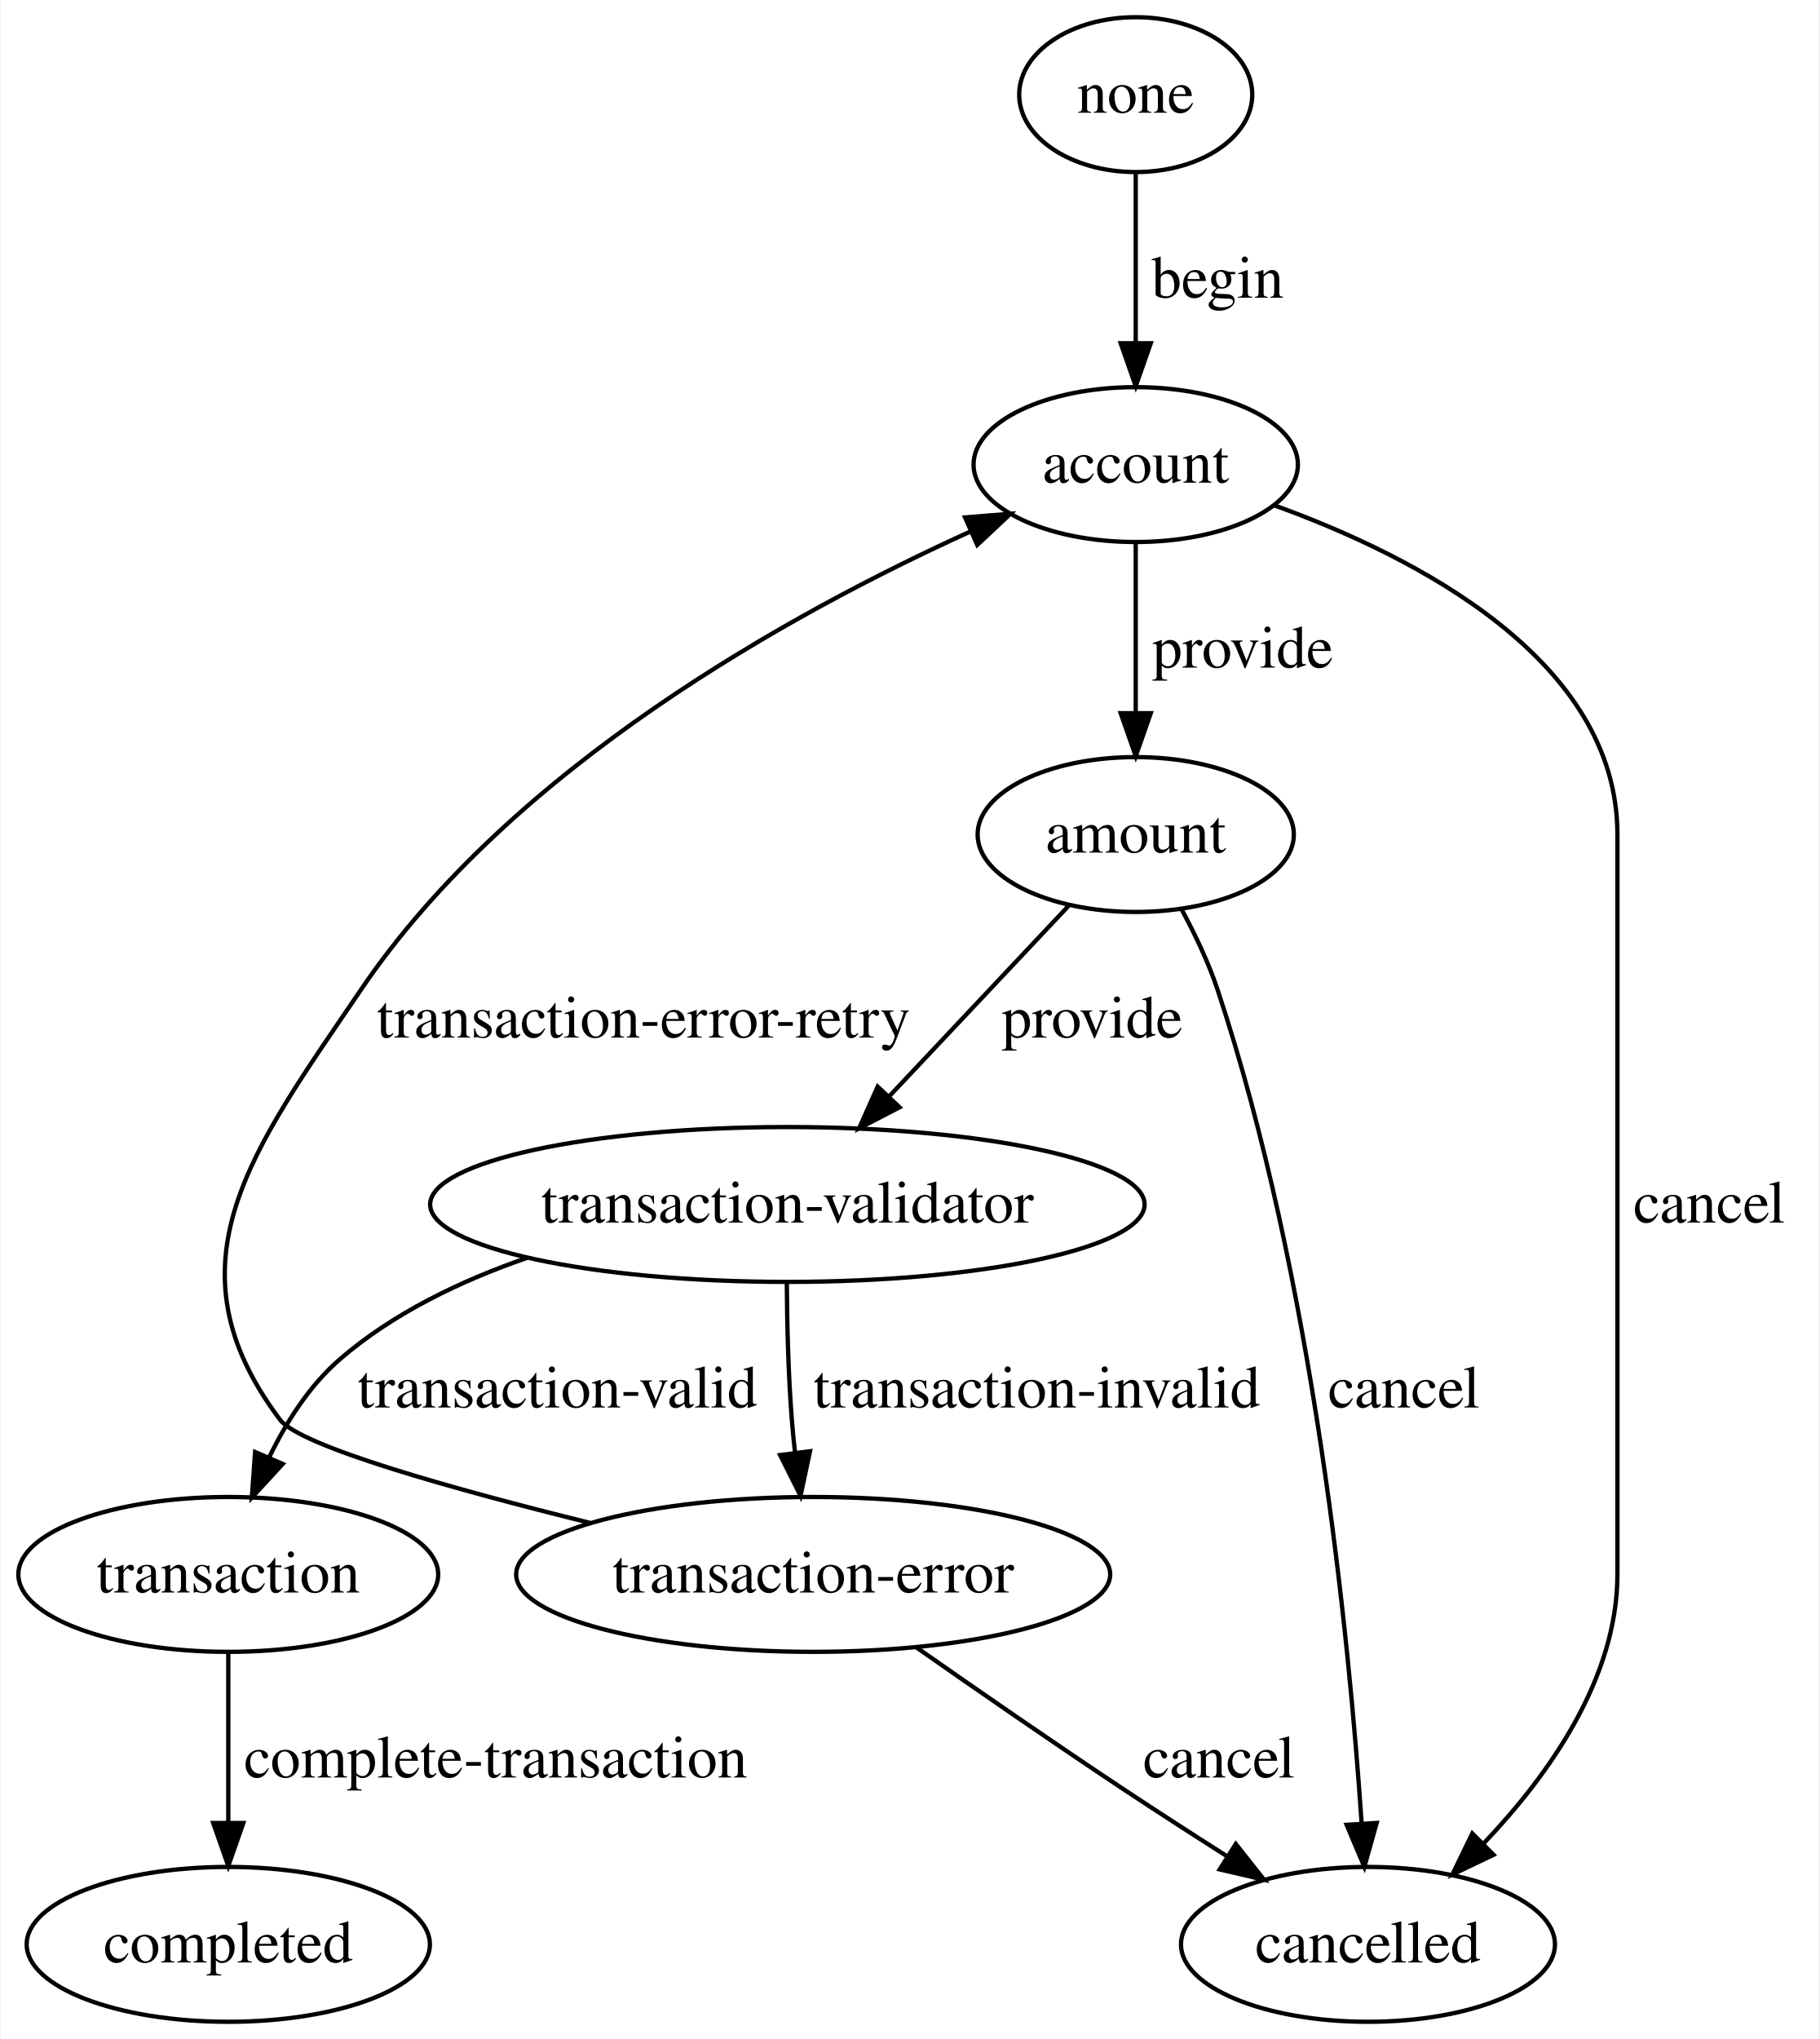
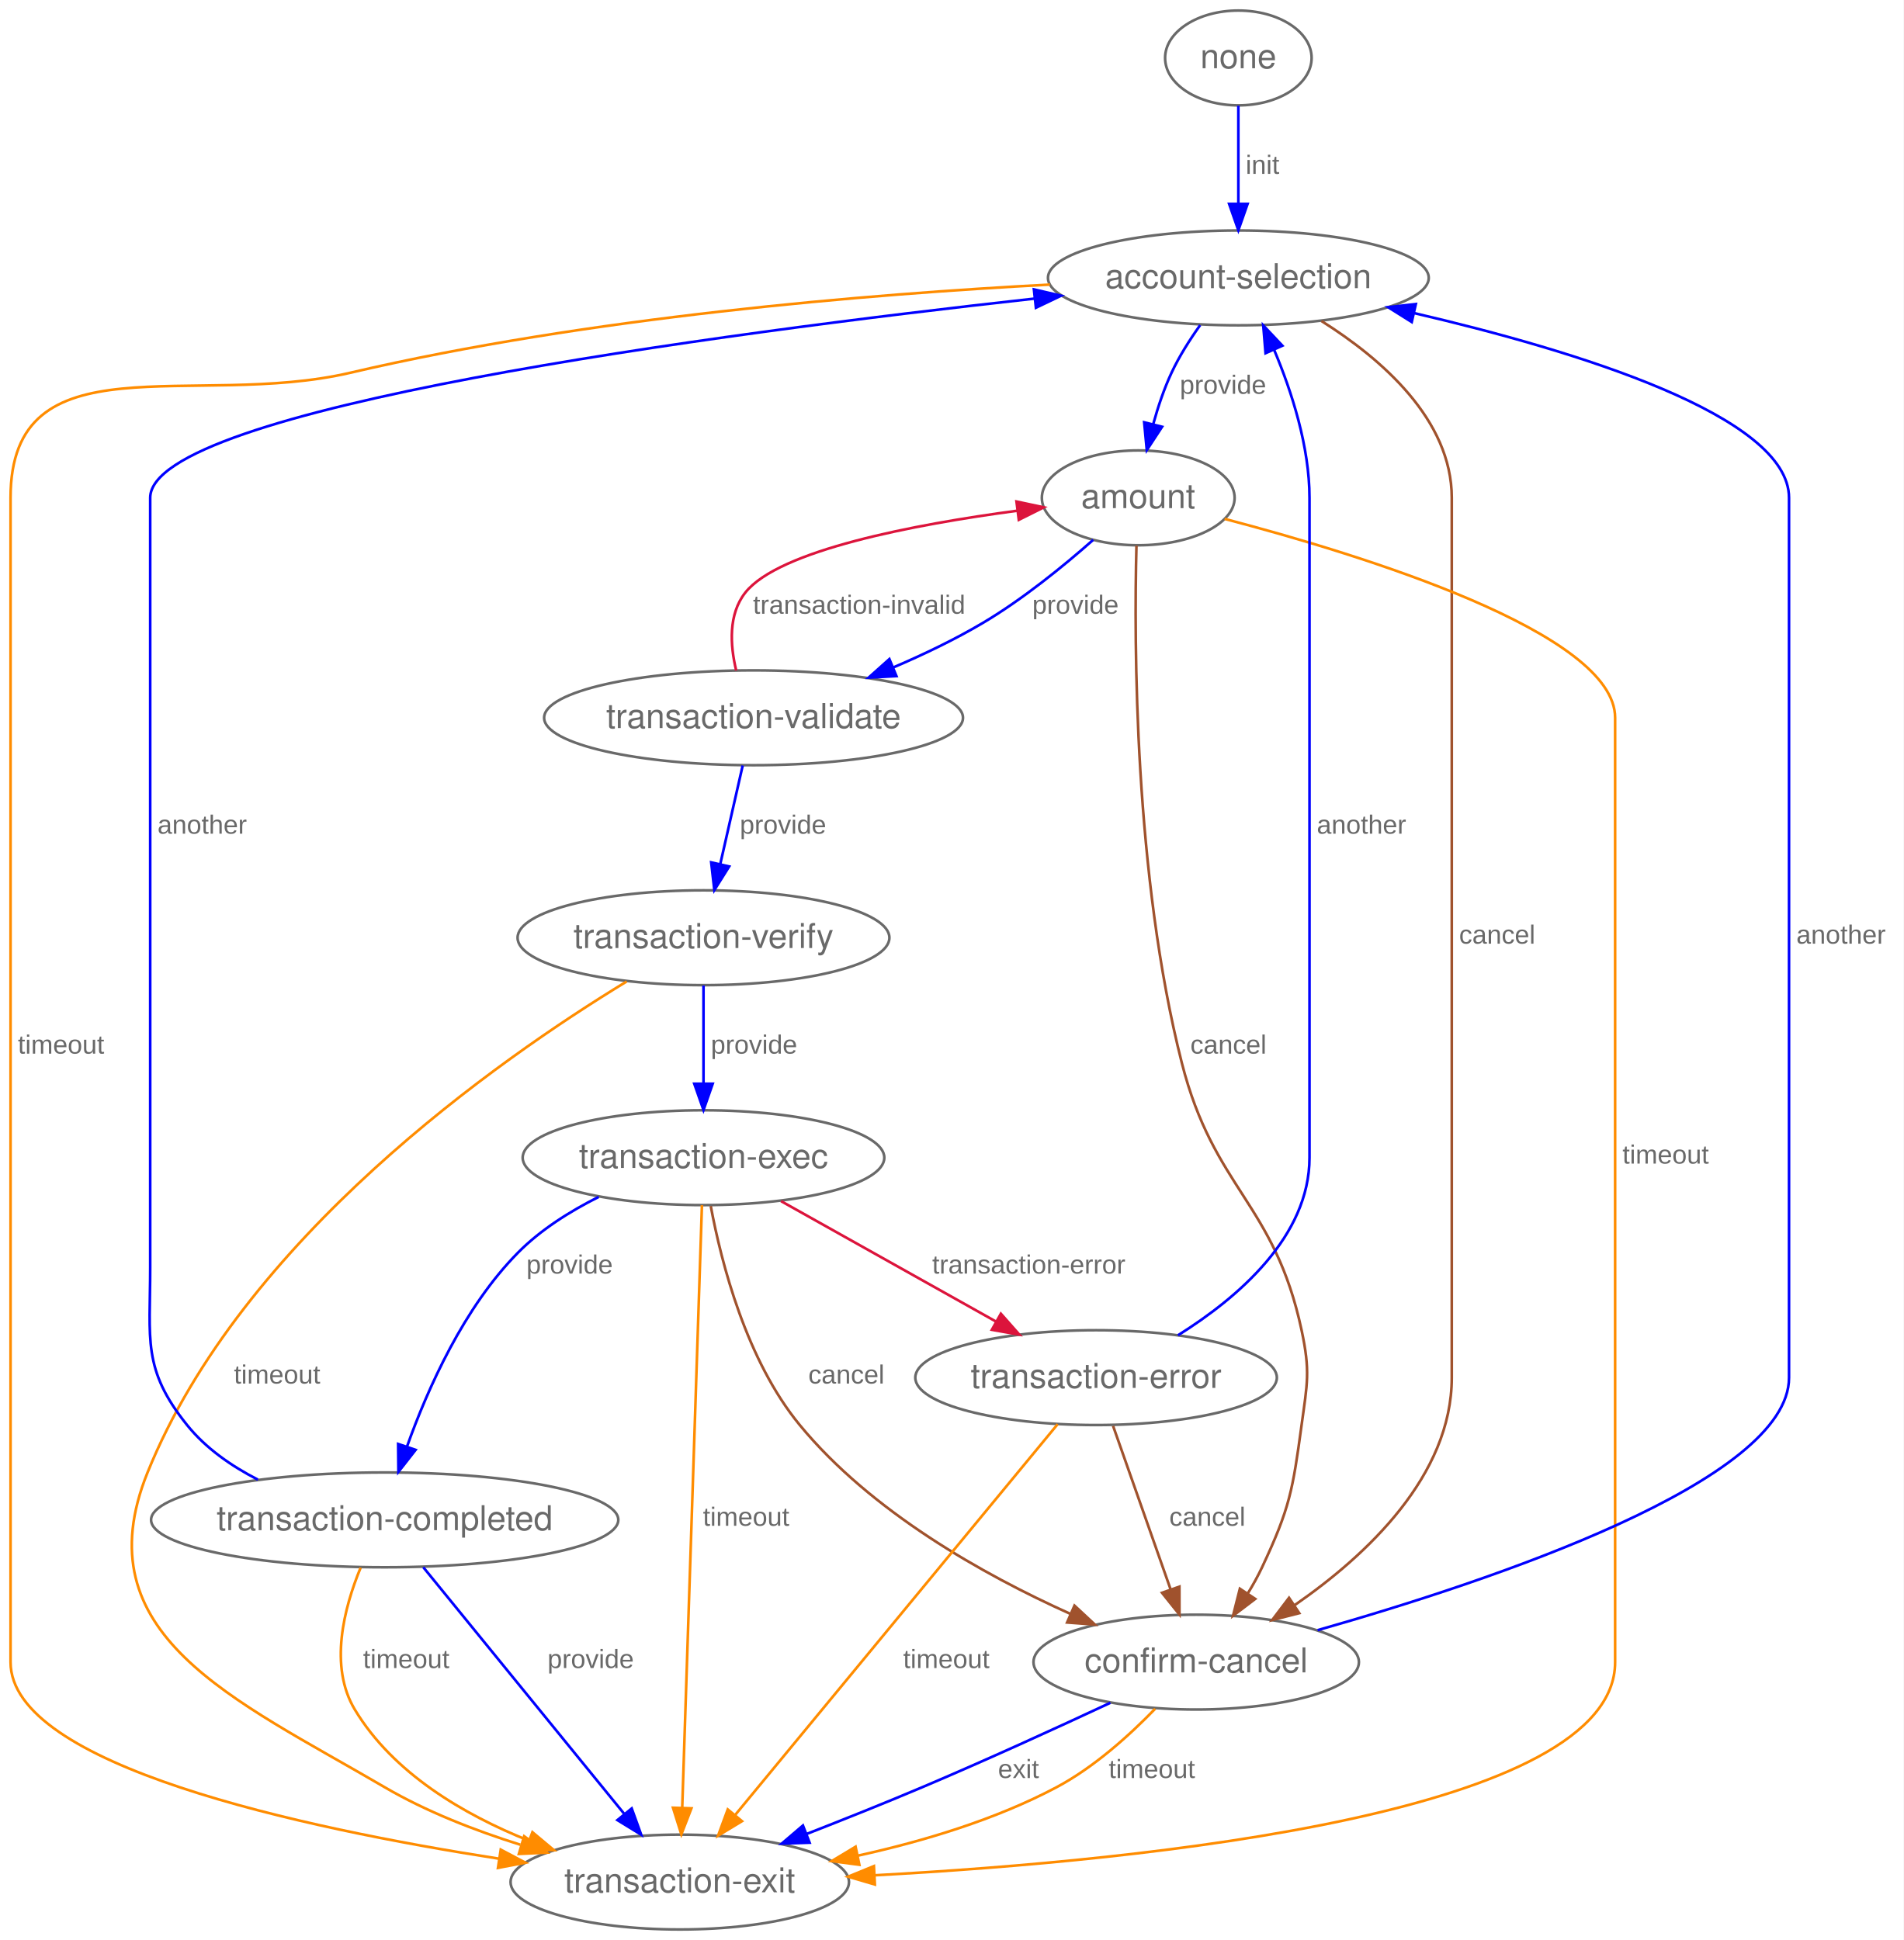
- <svg xmlns="http://www.w3.org/2000/svg" width="423pt" height="474pt" viewBox="0.00 0.00 422.65 474.00">
-   <g id="graph0" class="graph" transform="scale(1 1) rotate(0) translate(4 470)">
-     <polygon fill="#ffffff" stroke="transparent" points="-4,4 -4,-470 418.65,-470 418.65,4 -4,4" />
+ <svg xmlns="http://www.w3.org/2000/svg" width="722pt" height="736pt" viewBox="0.00 0.00 722.47 736.49">
+   <g id="graph0" class="graph" transform="scale(1 1) rotate(0) translate(4 732.4932)">
+     <polygon fill="#ffffff" stroke="transparent" points="-4,4 -4,-732.493 718.473,-732.493 718.473,4 -4,4" />
    <g id="node1" class="node">
-       <ellipse fill="none" stroke="#000000" cx="259.905" cy="-362" rx="37.709" ry="18" />
-       <text text-anchor="middle" x="259.905" y="-357.8" font-family="Times,serif" font-size="14.00" fill="#000000">account</text>
+       <ellipse fill="none" stroke="#696969" cx="466" cy="-626.994" rx="72.256" ry="18" />
+       <text text-anchor="middle" x="466" y="-623.094" font-family="Helvetica,sans-Serif" font-size="13.00" fill="#696969">account-selection</text>
    </g>
    <g id="node2" class="node">
-       <ellipse fill="none" stroke="#000000" cx="259.905" cy="-276" rx="36.766" ry="18" />
-       <text text-anchor="middle" x="259.905" y="-271.8" font-family="Times,serif" font-size="14.00" fill="#000000">amount</text>
+       <ellipse fill="none" stroke="#696969" cx="428" cy="-543.495" rx="36.584" ry="18" />
+       <text text-anchor="middle" x="428" y="-539.595" font-family="Helvetica,sans-Serif" font-size="13.00" fill="#696969">amount</text>
    </g>
    <g id="edge2" class="edge">
-       <path fill="none" stroke="#000000" d="M259.905,-343.762C259.905,-332.36 259.905,-317.434 259.905,-304.494" />
-       <polygon fill="#000000" stroke="#000000" points="263.405,-304.212 259.905,-294.212 256.405,-304.212 263.405,-304.212" />
-       <text text-anchor="middle" x="284.788" y="-314.8" font-family="Times,serif" font-size="14.00" fill="#000000"> provide </text>
+       <path fill="none" stroke="#0000ff" d="M451.515,-609.077C447.555,-603.528 443.557,-597.228 440.646,-590.994 437.802,-584.905 435.511,-578.068 433.702,-571.518" />
+       <polygon fill="#0000ff" stroke="#0000ff" points="437.05,-570.476 431.246,-561.612 430.256,-572.161 437.05,-570.476" />
+       <text text-anchor="middle" x="460.177" y="-582.994" font-family="Arial" font-size="10.00" fill="#696969"> provide </text>
+     </g>
+     <g id="node8" class="node">
+       <ellipse fill="none" stroke="#696969" cx="450" cy="-101.499" rx="61.764" ry="18" />
+       <text text-anchor="middle" x="450" y="-97.599" font-family="Helvetica,sans-Serif" font-size="13.00" fill="#696969">confirm-cancel</text>
+     </g>
+     <g id="edge10" class="edge">
+       <path fill="none" stroke="#a0522d" d="M497.549,-610.619C520.292,-596.309 547,-573.184 547,-543.495 547,-543.495 547,-543.495 547,-209.499 547,-172.317 514.784,-142.122 487.484,-123.209" />
+       <polygon fill="#a0522d" stroke="#a0522d" points="489.108,-120.086 478.841,-117.471 485.236,-125.918 489.108,-120.086" />
+       <text text-anchor="middle" x="564.231" y="-374.247" font-family="Arial" font-size="10.00" fill="#696969"> cancel </text>
+     </g>
+     <g id="node9" class="node">
+       <ellipse fill="none" stroke="#696969" cx="254" cy="-18" rx="64.227" ry="18" />
+       <text text-anchor="middle" x="254" y="-14.1" font-family="Helvetica,sans-Serif" font-size="13.00" fill="#696969">transaction-exit</text>
+     </g>
+     <g id="edge18" class="edge">
+       <path fill="none" stroke="#ff8c00" d="M394.471,-624.457C325.663,-620.824 219.097,-612.053 129,-590.994 69.507,-577.089 0,-604.591 0,-543.495 0,-543.495 0,-543.495 0,-101.499 0,-62.35 110.272,-38.541 185.501,-26.853" />
+       <polygon fill="#ff8c00" stroke="#ff8c00" points="186.046,-30.31 195.408,-25.352 184.997,-23.389 186.046,-30.31" />
+       <text text-anchor="middle" x="19.175" y="-332.497" font-family="Arial" font-size="10.00" fill="#696969"> timeout </text>
+     </g>
+     <g id="node3" class="node">
+       <ellipse fill="none" stroke="#696969" cx="282" cy="-459.996" rx="79.487" ry="18" />
+       <text text-anchor="middle" x="282" y="-456.096" font-family="Helvetica,sans-Serif" font-size="13.00" fill="#696969">transaction-validate</text>
+     </g>
+     <g id="edge3" class="edge">
+       <path fill="none" stroke="#0000ff" d="M410.9,-527.536C399.613,-517.574 384.158,-504.981 369,-495.996 358.454,-489.745 346.62,-484.066 335.158,-479.162" />
+       <polygon fill="#0000ff" stroke="#0000ff" points="336.232,-475.819 325.654,-475.228 333.555,-482.286 336.232,-475.819" />
+       <text text-anchor="middle" x="404.177" y="-499.495" font-family="Arial" font-size="10.00" fill="#696969"> provide </text>
+     </g>
+     <g id="edge11" class="edge">
+       <path fill="none" stroke="#a0522d" d="M427.326,-525.362C426.386,-487.989 426.495,-399.945 444.537,-328.998 456.72,-281.094 479.669,-275.837 490,-227.499 493.344,-211.852 492.161,-207.352 490,-191.499 486.636,-166.819 485.586,-160.046 475,-137.499 473.419,-134.133 471.531,-130.739 469.51,-127.452" />
+       <polygon fill="#a0522d" stroke="#a0522d" points="472.412,-125.495 463.971,-119.091 466.576,-129.36 472.412,-125.495" />
+       <text text-anchor="middle" x="462.231" y="-332.497" font-family="Arial" font-size="10.00" fill="#696969"> cancel </text>
+     </g>
+     <g id="edge19" class="edge">
+       <path fill="none" stroke="#ff8c00" d="M460.778,-535.509C512.937,-521.834 609,-492.266 609,-459.996 609,-459.996 609,-459.996 609,-101.499 609,-44.285 432.064,-26.238 328.019,-20.572" />
+       <polygon fill="#ff8c00" stroke="#ff8c00" points="328.045,-17.069 317.877,-20.046 327.682,-24.059 328.045,-17.069" />
+       <text text-anchor="middle" x="628.175" y="-290.748" font-family="Arial" font-size="10.00" fill="#696969"> timeout </text>
+     </g>
+     <g id="edge4" class="edge">
+       <path fill="none" stroke="#dc143c" d="M275.403,-477.973C273.069,-487.679 272.406,-499.313 278.848,-507.495 291.554,-523.634 343.08,-533.393 382.043,-538.601" />
+       <polygon fill="#dc143c" stroke="#dc143c" points="381.788,-542.097 392.15,-539.89 382.673,-535.153 381.788,-542.097" />
+       <text text-anchor="middle" x="322.076" y="-499.495" font-family="Arial" font-size="10.00" fill="#696969"> transaction-invalid </text>
+     </g>
+     <g id="node4" class="node">
+       <ellipse fill="none" stroke="#696969" cx="263" cy="-376.497" rx="70.56" ry="18" />
+       <text text-anchor="middle" x="263" y="-372.597" font-family="Helvetica,sans-Serif" font-size="13.00" fill="#696969">transaction-verify</text>
+     </g>
+     <g id="edge5" class="edge">
+       <path fill="none" stroke="#0000ff" d="M277.877,-441.878C275.387,-430.936 272.163,-416.765 269.353,-404.415" />
+       <polygon fill="#0000ff" stroke="#0000ff" points="272.746,-403.554 267.115,-394.58 265.921,-405.107 272.746,-403.554" />
+       <text text-anchor="middle" x="293.177" y="-415.996" font-family="Arial" font-size="10.00" fill="#696969"> provide </text>
+     </g>
+     <g id="node5" class="node">
+       <ellipse fill="none" stroke="#696969" cx="263" cy="-292.998" rx="68.628" ry="18" />
+       <text text-anchor="middle" x="263" y="-289.098" font-family="Helvetica,sans-Serif" font-size="13.00" fill="#696969">transaction-exec</text>
+     </g>
+     <g id="edge6" class="edge">
+       <path fill="none" stroke="#0000ff" d="M263,-358.379C263,-347.547 263,-333.549 263,-321.287" />
+       <polygon fill="#0000ff" stroke="#0000ff" points="266.5,-321.081 263,-311.081 259.5,-321.081 266.5,-321.081" />
+       <text text-anchor="middle" x="282.177" y="-332.497" font-family="Arial" font-size="10.00" fill="#696969"> provide </text>
+     </g>
+     <g id="edge20" class="edge">
+       <path fill="none" stroke="#ff8c00" d="M233.832,-359.89C184.832,-330.042 87.836,-262.091 52,-173.499 27.068,-111.862 84.615,-87.582 142,-54 157.767,-44.773 176.189,-37.599 193.486,-32.17" />
+       <polygon fill="#ff8c00" stroke="#ff8c00" points="194.933,-35.39 203.511,-29.172 192.928,-28.683 194.933,-35.39" />
+       <text text-anchor="middle" x="101.175" y="-207.249" font-family="Arial" font-size="10.00" fill="#696969"> timeout </text>
+     </g>
+     <g id="node6" class="node">
+       <ellipse fill="none" stroke="#696969" cx="412" cy="-209.499" rx="68.612" ry="18" />
+       <text text-anchor="middle" x="412" y="-205.599" font-family="Helvetica,sans-Serif" font-size="13.00" fill="#696969">transaction-error</text>
+     </g>
+     <g id="edge9" class="edge">
+       <path fill="none" stroke="#dc143c" d="M292.438,-276.501C315.778,-263.422 348.57,-245.045 373.91,-230.844" />
+       <polygon fill="#dc143c" stroke="#dc143c" points="375.865,-233.761 382.877,-225.819 372.443,-227.655 375.865,-233.761" />
+       <text text-anchor="middle" x="386.458" y="-248.998" font-family="Arial" font-size="10.00" fill="#696969"> transaction-error </text>
    </g>
    <g id="node7" class="node">
-       <ellipse fill="none" stroke="#000000" cx="313.905" cy="-18" rx="43.48" ry="18" />
-       <text text-anchor="middle" x="313.905" y="-13.8" font-family="Times,serif" font-size="14.00" fill="#000000">cancelled</text>
+       <ellipse fill="none" stroke="#696969" cx="142" cy="-155.499" rx="88.665" ry="18" />
+       <text text-anchor="middle" x="142" y="-151.599" font-family="Helvetica,sans-Serif" font-size="13.00" fill="#696969">transaction-completed</text>
    </g>
    <g id="edge8" class="edge">
-       <path fill="none" stroke="#000000" d="M292,-352.567C325.095,-340.63 371.905,-316.573 371.905,-276 371.905,-276 371.905,-276 371.905,-104 371.905,-79.857 355.999,-57.416 340.846,-41.515" />
-       <polygon fill="#000000" stroke="#000000" points="343.101,-38.822 333.541,-34.255 338.167,-43.787 343.101,-38.822" />
-       <text text-anchor="middle" x="393.277" y="-185.8" font-family="Times,serif" font-size="14.00" fill="#000000"> cancel </text>
+       <path fill="none" stroke="#0000ff" d="M223.211,-278.105C212.357,-272.672 201.236,-265.676 192.645,-256.998 172.101,-236.244 158.364,-205.477 150.441,-183.261" />
+       <polygon fill="#0000ff" stroke="#0000ff" points="153.733,-182.069 147.207,-173.722 147.104,-184.317 153.733,-182.069" />
+       <text text-anchor="middle" x="212.177" y="-248.998" font-family="Arial" font-size="10.00" fill="#696969"> provide </text>
    </g>
-     <g id="node3" class="node">
-       <ellipse fill="none" stroke="#000000" cx="178.905" cy="-190" rx="83.063" ry="18" />
-       <text text-anchor="middle" x="178.905" y="-185.8" font-family="Times,serif" font-size="14.00" fill="#000000">transaction-validator</text>
+     <g id="edge13" class="edge">
+       <path fill="none" stroke="#a0522d" d="M265.75,-274.653C269.831,-252.774 279.305,-216.082 299.537,-191.499 326.649,-158.558 369.178,-134.708 402.113,-119.87" />
+       <polygon fill="#a0522d" stroke="#a0522d" points="403.802,-122.952 411.562,-115.739 400.998,-116.538 403.802,-122.952" />
+       <text text-anchor="middle" x="317.231" y="-207.249" font-family="Arial" font-size="10.00" fill="#696969"> cancel </text>
    </g>
-     <g id="edge3" class="edge">
-       <path fill="none" stroke="#000000" d="M244.287,-259.418C232.495,-246.899 216.109,-229.501 202.691,-215.254" />
-       <polygon fill="#000000" stroke="#000000" points="204.994,-212.595 195.59,-207.715 199.899,-217.394 204.994,-212.595" />
-       <text text-anchor="middle" x="249.788" y="-228.8" font-family="Times,serif" font-size="14.00" fill="#000000"> provide </text>
-     </g>
-     <g id="edge9" class="edge">
-       <path fill="none" stroke="#000000" d="M270.583,-258.57C273.69,-252.832 276.809,-246.304 278.905,-240 301.271,-172.732 309.519,-89.127 312.423,-46.256" />
-       <polygon fill="#000000" stroke="#000000" points="315.932,-46.224 313.066,-36.024 308.946,-45.785 315.932,-46.224" />
-       <text text-anchor="middle" x="322.277" y="-142.8" font-family="Times,serif" font-size="14.00" fill="#000000"> cancel </text>
-     </g>
-     <g id="node4" class="node">
-       <ellipse fill="none" stroke="#000000" cx="184.905" cy="-104" rx="69.063" ry="18" />
-       <text text-anchor="middle" x="184.905" y="-99.8" font-family="Times,serif" font-size="14.00" fill="#000000">transaction-error</text>
-     </g>
-     <g id="edge4" class="edge">
-       <path fill="none" stroke="#000000" d="M178.772,-171.923C178.831,-162.41 179.105,-150.56 179.939,-140 180.139,-137.469 180.399,-134.843 180.695,-132.216" />
-       <polygon fill="#000000" stroke="#000000" points="184.17,-132.632 181.965,-122.269 177.227,-131.745 184.17,-132.632" />
-       <text text-anchor="middle" x="236.888" y="-142.8" font-family="Times,serif" font-size="14.00" fill="#000000"> transaction-invalid </text>
-     </g>
-     <g id="node5" class="node">
-       <ellipse fill="none" stroke="#000000" cx="48.905" cy="-104" rx="48.81" ry="18" />
-       <text text-anchor="middle" x="48.905" y="-99.8" font-family="Times,serif" font-size="14.00" fill="#000000">transaction</text>
-     </g>
-     <g id="edge5" class="edge">
-       <path fill="none" stroke="#000000" d="M118.36,-177.589C102.912,-172.254 87.196,-164.69 74.829,-154 67.81,-147.934 62.433,-139.496 58.445,-131.279" />
-       <polygon fill="#000000" stroke="#000000" points="61.567,-129.679 54.386,-121.888 55.141,-132.456 61.567,-129.679" />
-       <text text-anchor="middle" x="125.443" y="-142.8" font-family="Times,serif" font-size="14.00" fill="#000000"> transaction-valid </text>
-     </g>
-     <g id="edge6" class="edge">
-       <path fill="none" stroke="#000000" d="M133.116,-115.953C101.219,-123.838 65.549,-133.816 60.905,-140 33.744,-176.168 54.42,-202.564 79.805,-240 114.905,-291.762 179.957,-327.608 221.523,-346.469" />
-       <polygon fill="#000000" stroke="#000000" points="220.222,-349.721 230.783,-350.567 223.055,-343.32 220.222,-349.721" />
-       <text text-anchor="middle" x="145.455" y="-228.8" font-family="Times,serif" font-size="14.00" fill="#000000"> transaction-error-retry </text>
-     </g>
-     <g id="edge10" class="edge">
-       <path fill="none" stroke="#000000" d="M208.826,-87.091C222.821,-77.288 240.884,-64.788 257.16,-54 264.861,-48.895 273.228,-43.504 281.112,-38.491" />
-       <polygon fill="#000000" stroke="#000000" points="283.167,-41.333 289.747,-33.029 279.425,-35.417 283.167,-41.333" />
-       <text text-anchor="middle" x="279.277" y="-56.8" font-family="Times,serif" font-size="14.00" fill="#000000"> cancel </text>
-     </g>
-     <g id="node6" class="node">
-       <ellipse fill="none" stroke="#000000" cx="48.905" cy="-18" rx="46.88" ry="18" />
-       <text text-anchor="middle" x="48.905" y="-13.8" font-family="Times,serif" font-size="14.00" fill="#000000">completed</text>
+     <g id="edge21" class="edge">
+       <path fill="none" stroke="#ff8c00" d="M262.409,-274.955C260.877,-228.144 256.767,-102.535 254.92,-46.116" />
+       <polygon fill="#ff8c00" stroke="#ff8c00" points="258.418,-45.99 254.593,-36.11 251.422,-46.219 258.418,-45.99" />
+       <text text-anchor="middle" x="279.175" y="-153.249" font-family="Arial" font-size="10.00" fill="#696969"> timeout </text>
    </g>
    <g id="edge7" class="edge">
-       <path fill="none" stroke="#000000" d="M48.905,-85.762C48.905,-74.36 48.905,-59.434 48.905,-46.494" />
-       <polygon fill="#000000" stroke="#000000" points="52.405,-46.212 48.905,-36.212 45.405,-46.212 52.405,-46.212" />
-       <text text-anchor="middle" x="111.102" y="-56.8" font-family="Times,serif" font-size="14.00" fill="#000000"> complete-transaction </text>
+       <path fill="none" stroke="#0000ff" d="M443.085,-225.583C465.928,-239.87 493,-263.107 493,-292.998 493,-543.495 493,-543.495 493,-543.495 493,-562.925 486.299,-583.718 479.574,-599.695" />
+       <polygon fill="#0000ff" stroke="#0000ff" points="476.317,-598.406 475.443,-608.964 482.711,-601.255 476.317,-598.406" />
+       <text text-anchor="middle" x="512.736" y="-415.996" font-family="Arial" font-size="10.00" fill="#696969"> another </text>
    </g>
-     <g id="node8" class="node">
-       <ellipse fill="none" stroke="#000000" cx="259.905" cy="-448" rx="27.096" ry="18" />
-       <text text-anchor="middle" x="259.905" y="-443.8" font-family="Times,serif" font-size="14.00" fill="#000000">none</text>
+     <g id="edge12" class="edge">
+       <path fill="none" stroke="#a0522d" d="M418.446,-191.178C424.433,-174.164 433.429,-148.596 440.286,-129.108" />
+       <polygon fill="#a0522d" stroke="#a0522d" points="443.632,-130.144 443.649,-119.549 437.028,-127.821 443.632,-130.144" />
+       <text text-anchor="middle" x="454.231" y="-153.249" font-family="Arial" font-size="10.00" fill="#696969"> cancel </text>
+     </g>
+     <g id="edge22" class="edge">
+       <path fill="none" stroke="#ff8c00" d="M397.419,-191.827C369.318,-157.768 307.57,-82.928 275.025,-43.482" />
+       <polygon fill="#ff8c00" stroke="#ff8c00" points="277.61,-41.116 268.546,-35.63 272.21,-45.571 277.61,-41.116" />
+       <text text-anchor="middle" x="355.175" y="-99.249" font-family="Arial" font-size="10.00" fill="#696969"> timeout </text>
+     </g>
+     <g id="edge14" class="edge">
+       <path fill="none" stroke="#0000ff" d="M93.877,-170.771C83.773,-175.943 74.055,-182.716 67,-191.499 49.92,-212.763 53,-223.974 53,-251.249 53,-543.495 53,-543.495 53,-543.495 53,-577.347 268.927,-605.9 388.521,-619.118" />
+       <polygon fill="#0000ff" stroke="#0000ff" points="388.404,-622.626 398.725,-620.235 389.165,-615.668 388.404,-622.626" />
+       <text text-anchor="middle" x="72.736" y="-415.996" font-family="Arial" font-size="10.00" fill="#696969"> another </text>
+     </g>
+     <g id="edge16" class="edge">
+       <path fill="none" stroke="#0000ff" d="M156.642,-137.523C176.094,-113.642 210.59,-71.293 232.864,-43.948" />
+       <polygon fill="#0000ff" stroke="#0000ff" points="235.752,-45.944 239.354,-35.98 230.325,-41.523 235.752,-45.944" />
+       <text text-anchor="middle" x="220.177" y="-99.249" font-family="Arial" font-size="10.00" fill="#696969"> provide </text>
+     </g>
+     <g id="edge23" class="edge">
+       <path fill="none" stroke="#ff8c00" d="M132.869,-137.363C126.522,-121.983 120.805,-99.875 130.65,-83.499 145.163,-59.361 171.902,-43.642 196.784,-33.673" />
+       <polygon fill="#ff8c00" stroke="#ff8c00" points="198.074,-36.927 206.2,-30.128 195.607,-30.376 198.074,-36.927" />
+       <text text-anchor="middle" x="150.175" y="-99.249" font-family="Arial" font-size="10.00" fill="#696969"> timeout </text>
+     </g>
+     <g id="edge15" class="edge">
+       <path fill="none" stroke="#0000ff" d="M496.075,-113.625C561.902,-132.326 675,-170.178 675,-209.499 675,-543.495 675,-543.495 675,-543.495 675,-574.632 593.994,-599.363 532.845,-613.596" />
+       <polygon fill="#0000ff" stroke="#0000ff" points="531.808,-610.242 522.834,-615.874 533.361,-617.067 531.808,-610.242" />
+       <text text-anchor="middle" x="694.736" y="-374.247" font-family="Arial" font-size="10.00" fill="#696969"> another </text>
+     </g>
+     <g id="edge17" class="edge">
+       <path fill="none" stroke="#0000ff" d="M417.418,-86.056C397.022,-76.53 370.126,-64.22 346,-54 331.885,-48.02 316.412,-41.828 302.25,-36.301" />
+       <polygon fill="#0000ff" stroke="#0000ff" points="303.277,-32.945 292.688,-32.591 300.745,-39.471 303.277,-32.945" />
+       <text text-anchor="middle" x="382.559" y="-57.499" font-family="Arial" font-size="10.00" fill="#696969"> exit </text>
+     </g>
+     <g id="edge24" class="edge">
+       <path fill="none" stroke="#ff8c00" d="M434.428,-83.786C424.628,-73.672 411.183,-61.541 397,-54 373.854,-41.694 346.347,-33.473 321.671,-28.038" />
+       <polygon fill="#ff8c00" stroke="#ff8c00" points="322.155,-24.564 311.651,-25.947 320.725,-31.416 322.155,-24.564" />
+       <text text-anchor="middle" x="433.175" y="-57.499" font-family="Arial" font-size="10.00" fill="#696969"> timeout </text>
+     </g>
+     <g id="node10" class="node">
+       <ellipse fill="none" stroke="#696969" cx="466" cy="-710.493" rx="27.805" ry="18" />
+       <text text-anchor="middle" x="466" y="-706.593" font-family="Helvetica,sans-Serif" font-size="13.00" fill="#696969">none</text>
    </g>
    <g id="edge1" class="edge">
-       <path fill="none" stroke="#000000" d="M259.905,-429.762C259.905,-418.36 259.905,-403.434 259.905,-390.494" />
-       <polygon fill="#000000" stroke="#000000" points="263.405,-390.212 259.905,-380.212 256.405,-390.212 263.405,-390.212" />
-       <text text-anchor="middle" x="278.957" y="-400.8" font-family="Times,serif" font-size="14.00" fill="#000000"> begin </text>
+       <path fill="none" stroke="#0000ff" d="M466,-692.375C466,-681.543 466,-667.545 466,-655.283" />
+       <polygon fill="#0000ff" stroke="#0000ff" points="469.5,-655.077 466,-645.077 462.5,-655.077 469.5,-655.077" />
+       <text text-anchor="middle" x="475.17" y="-666.493" font-family="Arial" font-size="10.00" fill="#696969"> init </text>
    </g>
  </g>
</svg>
